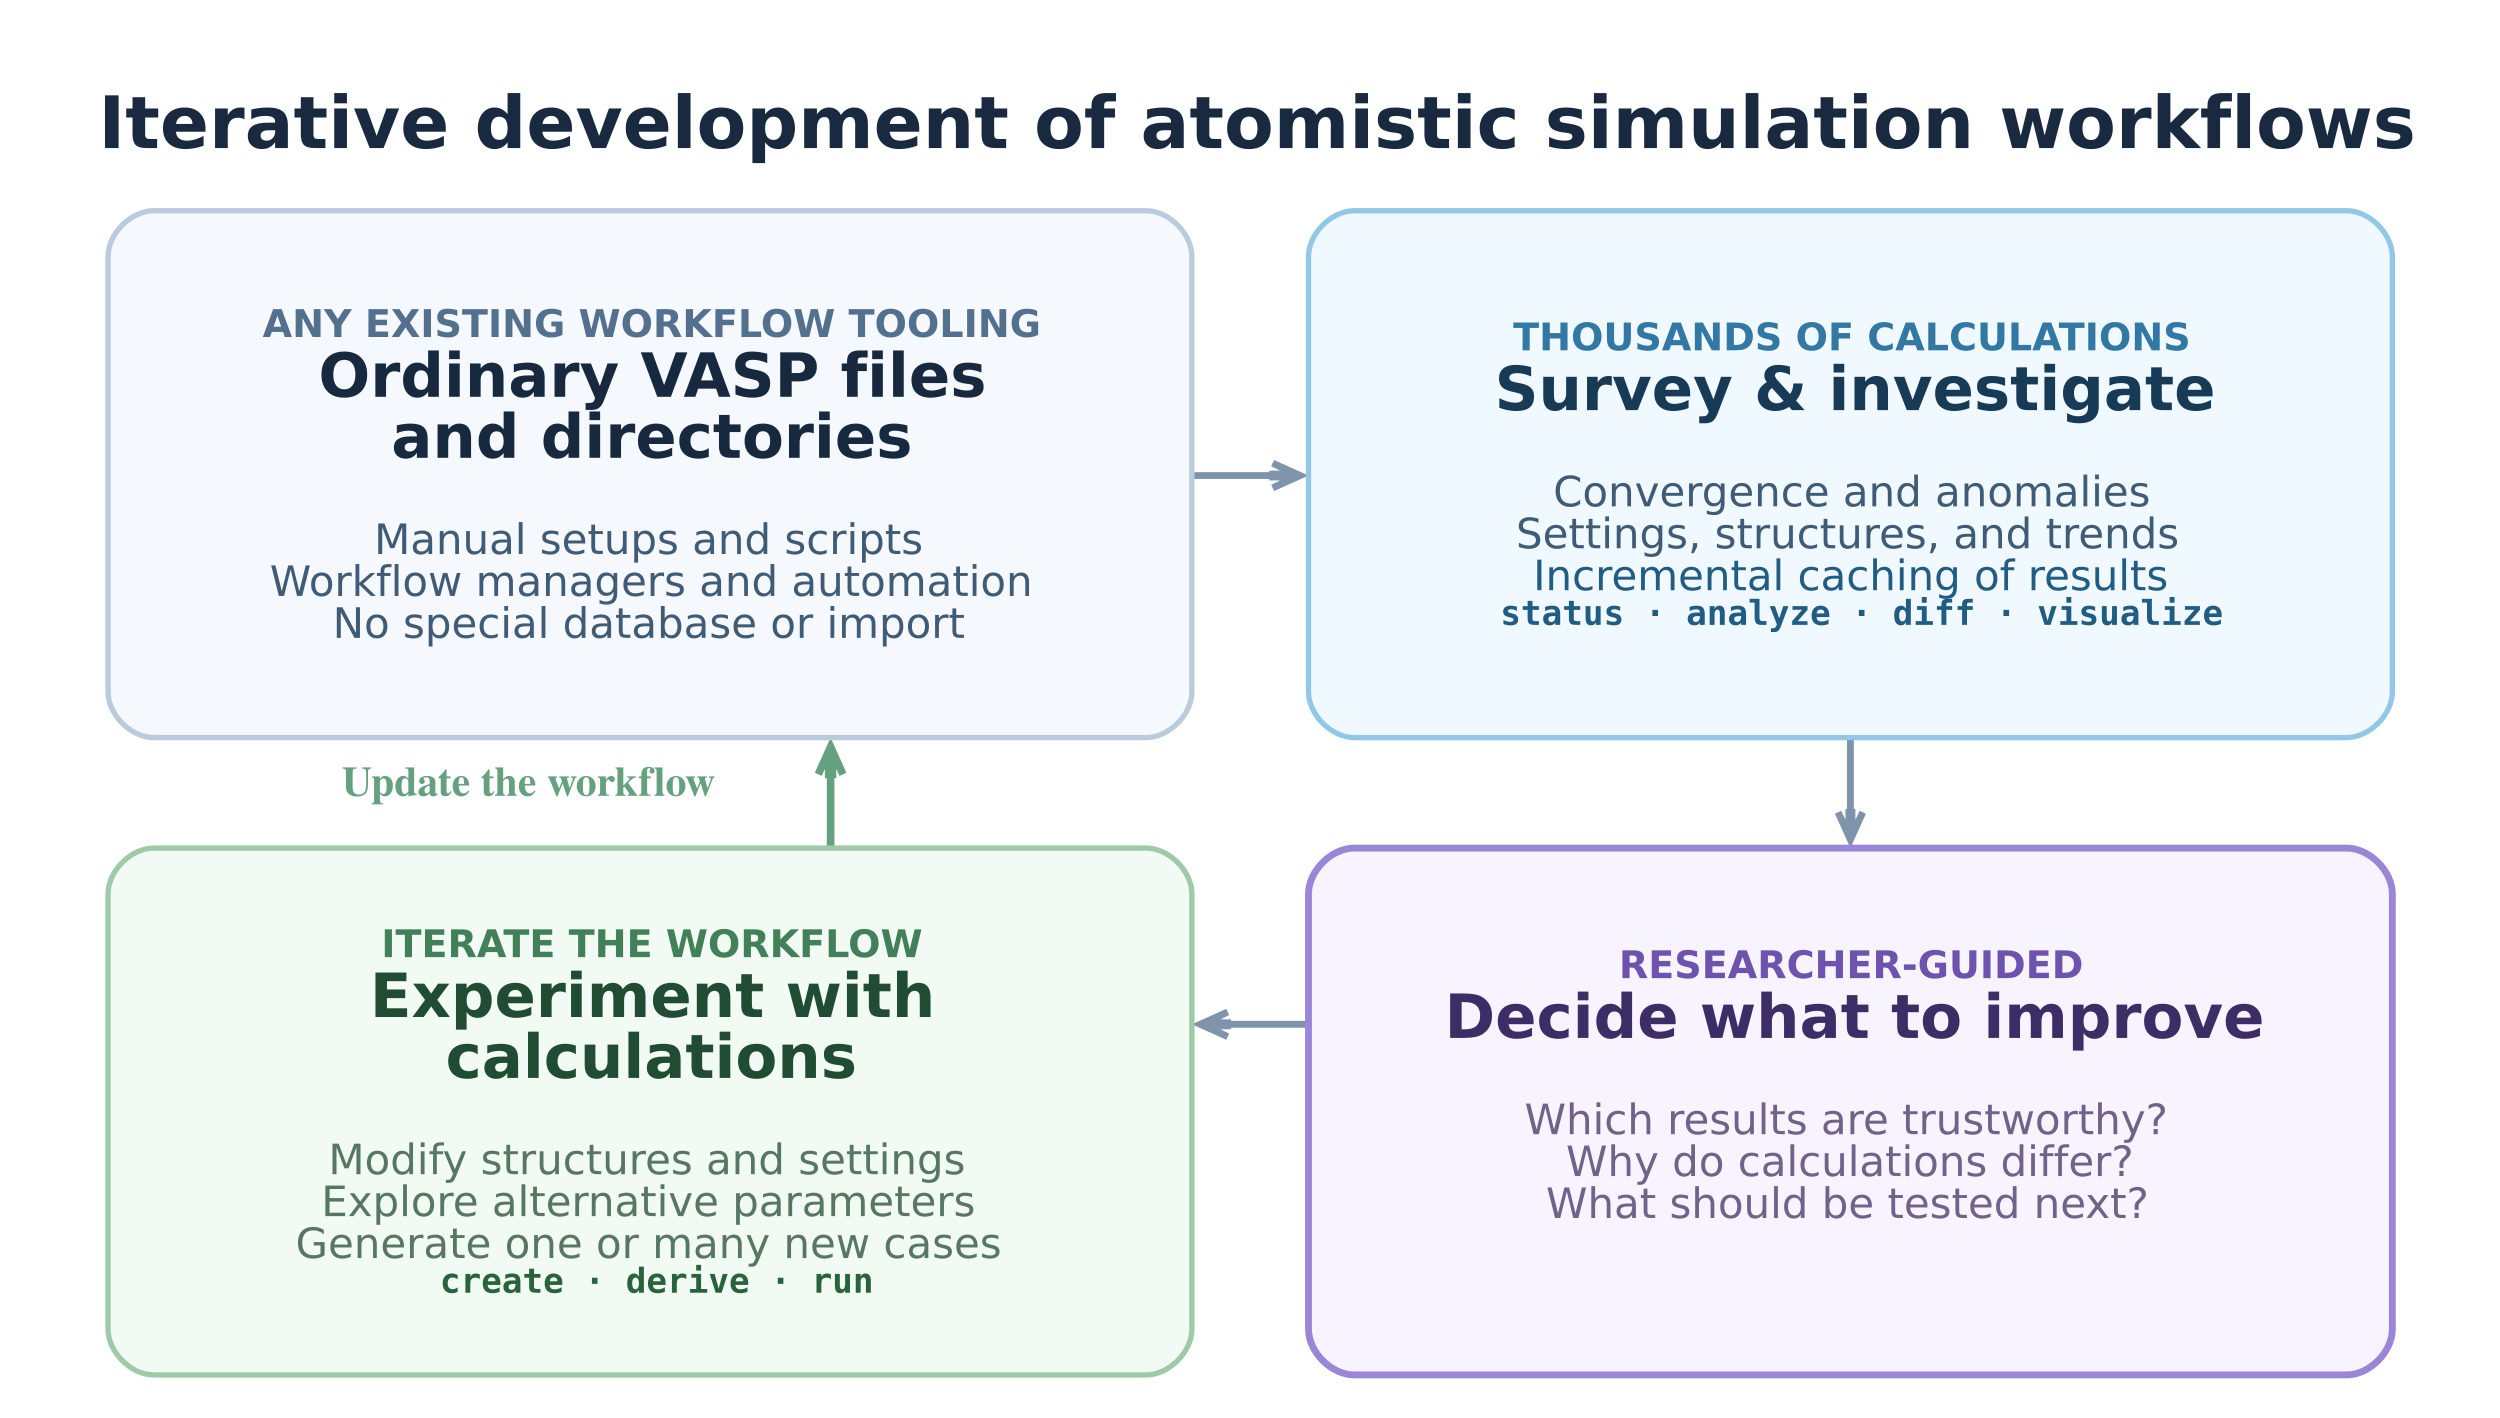
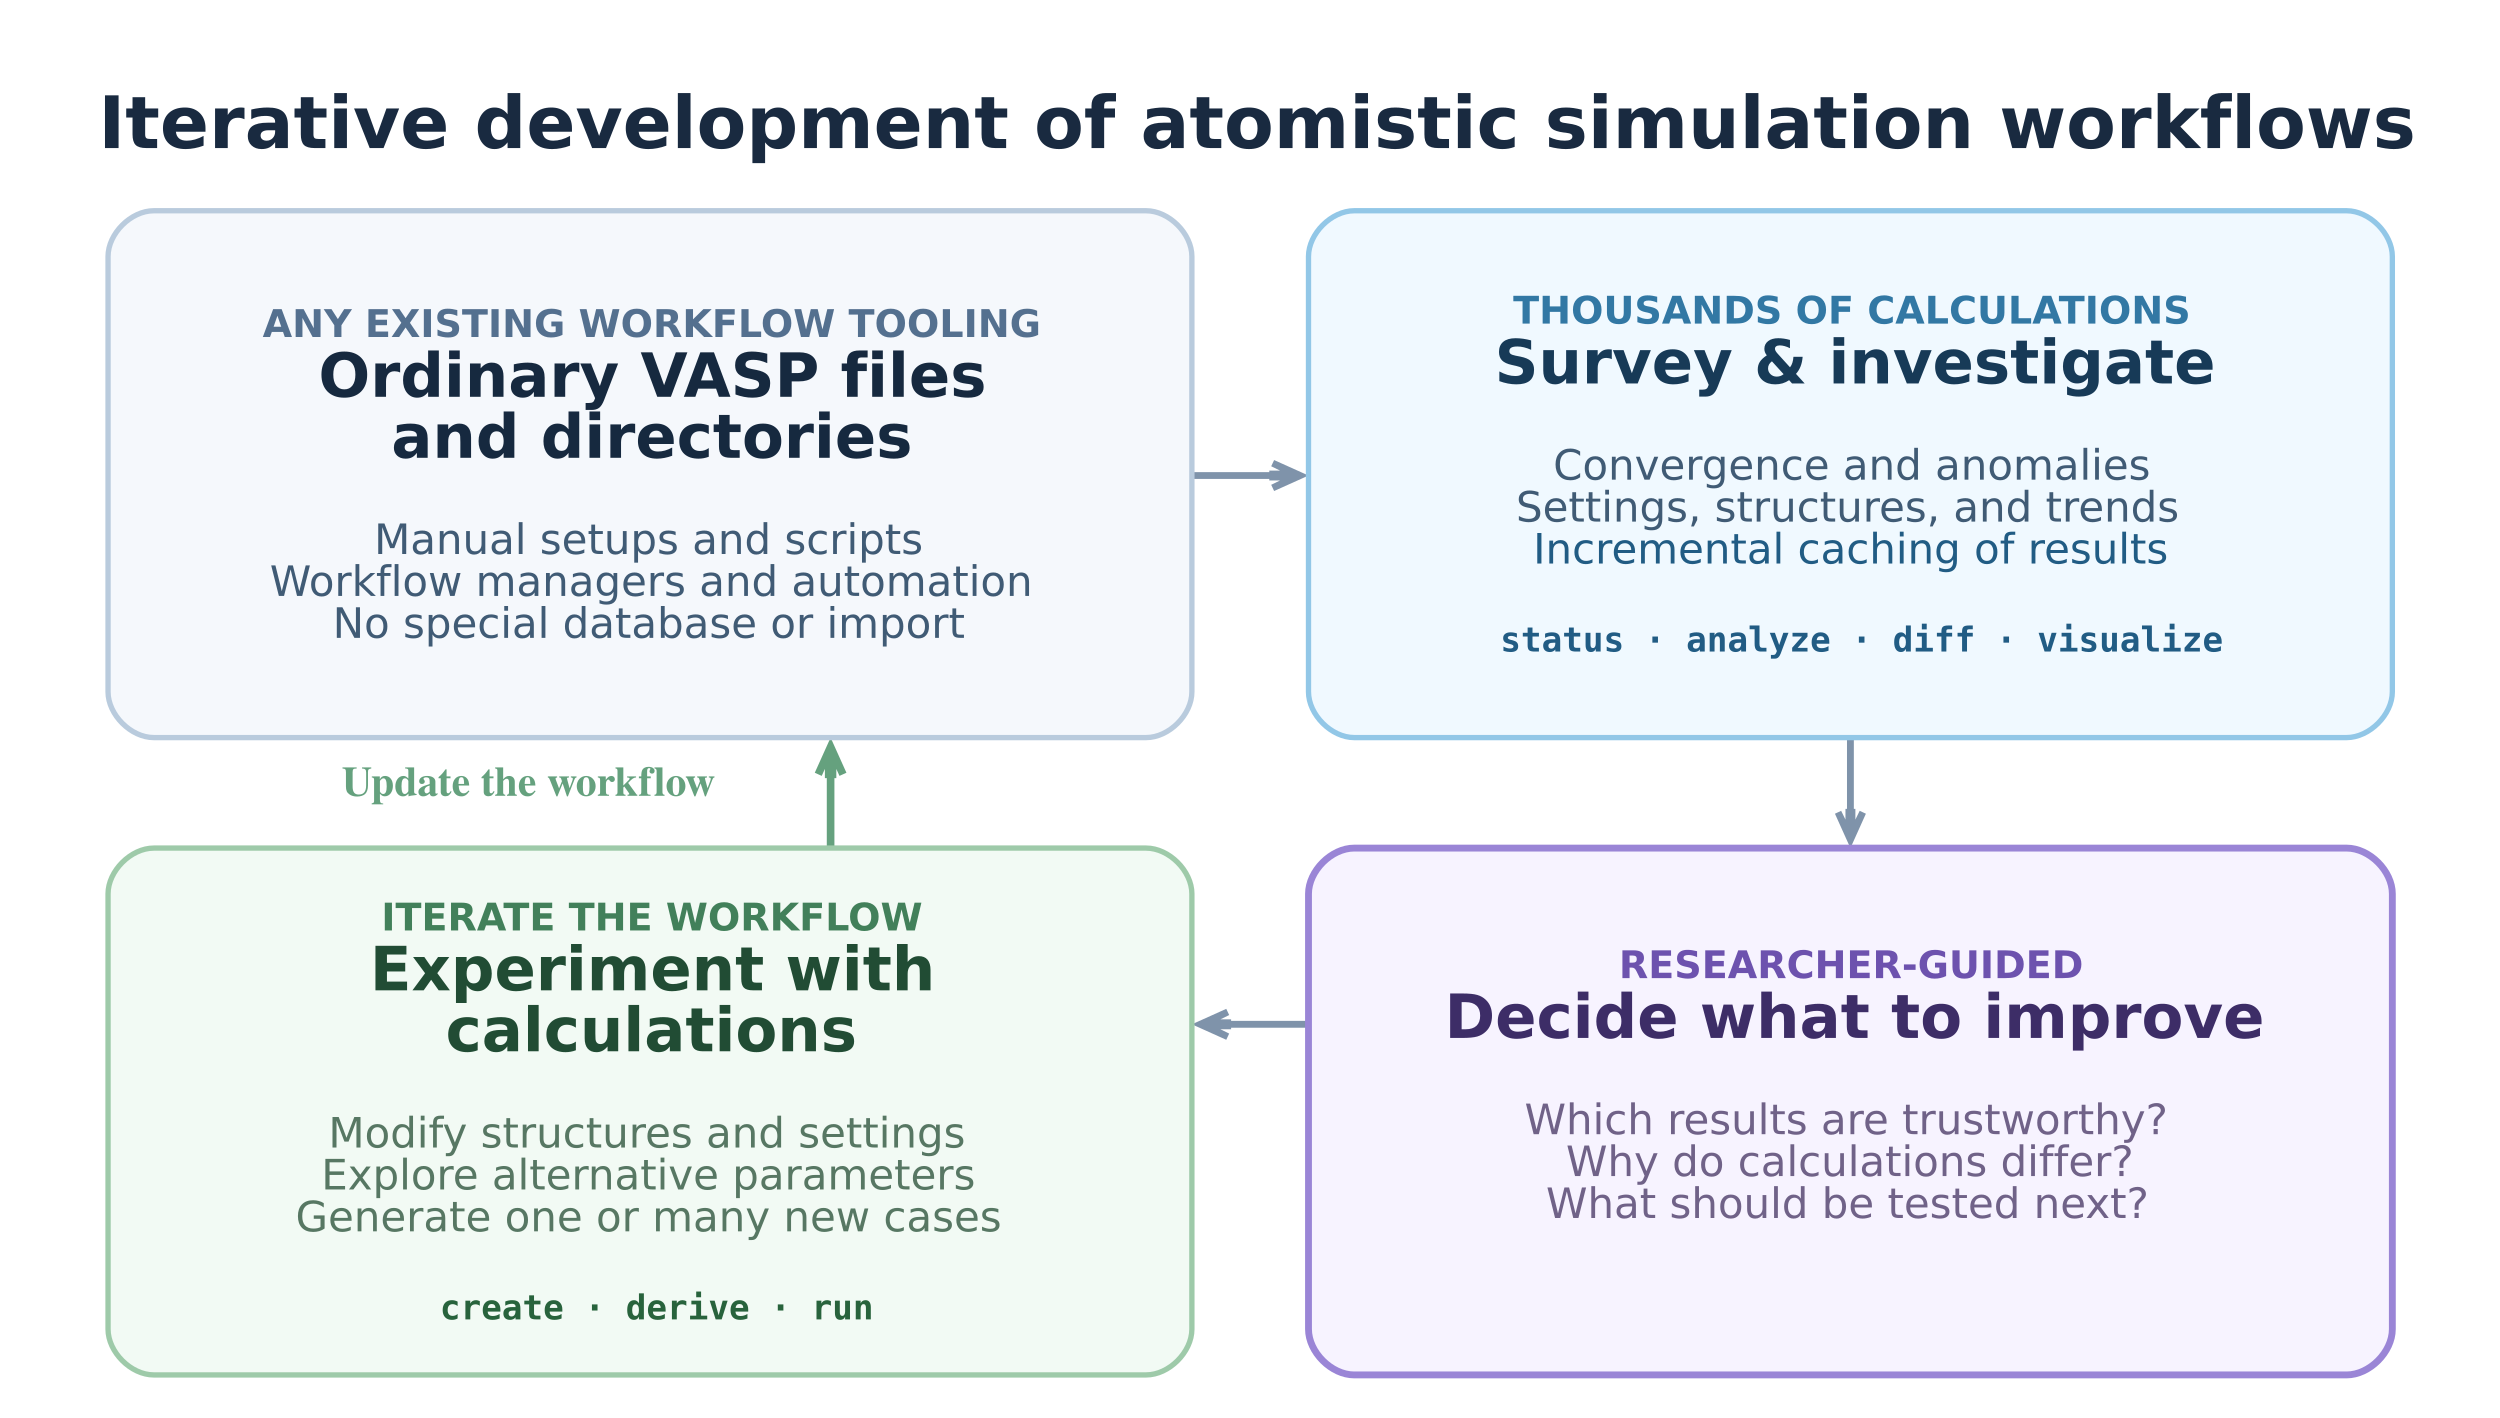
<svg xmlns="http://www.w3.org/2000/svg" width="656pt" height="372pt" viewBox="0.00 0.00 656.00 372.00">
  <g id="graph0" class="graph" transform="scale(1 1) rotate(0) translate(10.8 360.78)">
    <text xml:space="preserve" text-anchor="start" x="15" y="-321.93" font-family="DejaVu Sans" font-weight="bold" font-size="19.00" fill="#192a40">Iterative development of atomistic simulation workflows</text>
    <g id="edge3" class="edge">
      <path fill="none" stroke="#7f93aa" stroke-width="1.8" d="M301.95,-236C301.95,-236 323.16,-236 323.16,-236" />
      <polygon fill="#7f93aa" stroke="#7f93aa" stroke-width="1.8" points="330.36,-236 323.16,-239.24 328.95,-236.4 323.16,-236.4 323.16,-236 323.16,-235.6 328.95,-235.6 323.16,-232.76 330.36,-236" />
    </g>
    <g id="edge4" class="edge">
      <path fill="none" stroke="#7f93aa" stroke-width="1.8" d="M474.75,-167.24C474.75,-167.24 474.75,-147.63 474.75,-147.63" />
      <polygon fill="#7f93aa" stroke="#7f93aa" stroke-width="1.8" points="474.75,-140.43 477.99,-147.63 475.15,-141.84 475.15,-147.63 474.75,-147.63 474.35,-147.63 474.35,-141.84 471.51,-147.63 474.75,-140.43" />
    </g>
    <g id="edge5" class="edge">
      <path fill="none" stroke="#7f93aa" stroke-width="1.8" d="M332.55,-92C332.55,-92 311.34,-92 311.34,-92" />
      <polygon fill="#7f93aa" stroke="#7f93aa" stroke-width="1.8" points="304.14,-92 311.34,-88.76 305.55,-91.6 311.34,-91.6 311.34,-92 311.34,-92.4 305.55,-92.4 311.34,-95.24 304.14,-92" />
    </g>
    <g id="edge6" class="edge">
      <path fill="none" stroke="#65a17e" stroke-width="2" d="M207.15,-138.24C207.15,-138.24 207.15,-157.6 207.15,-157.6" />
      <polygon fill="#65a17e" stroke="#65a17e" stroke-width="2" points="207.15,-164.8 203.91,-157.6 206.65,-163.64 206.65,-157.6 207.15,-157.6 207.65,-157.6 207.65,-163.64 210.39,-157.6 207.15,-164.8" />
      <text xml:space="preserve" text-anchor="start" x="78.9" y="-151.97" font-family="Times,serif" font-weight="bold" font-size="11.00" fill="#65a17e">Update the workflow</text>
    </g>
    <g id="node1" class="node">
      <path fill="#f5f8fc" stroke="#b9cbdd" stroke-width="1.4" d="M289.95,-305.48C289.95,-305.48 29.55,-305.48 29.55,-305.48 23.55,-305.48 17.55,-299.48 17.55,-293.48 17.55,-293.48 17.55,-179.24 17.55,-179.24 17.55,-173.24 23.55,-167.24 29.55,-167.24 29.55,-167.24 289.95,-167.24 289.95,-167.24 295.95,-167.24 301.95,-173.24 301.95,-179.24 301.95,-179.24 301.95,-293.48 301.95,-293.48 301.95,-299.48 295.95,-305.48 289.95,-305.48" />
      <text xml:space="preserve" text-anchor="start" x="58.12" y="-272.36" font-family="DejaVu Sans" font-weight="bold" font-size="10.00" fill="#54708f">ANY EXISTING WORKFLOW TOOLING</text>
      <text xml:space="preserve" text-anchor="start" x="72.75" y="-256.66" font-family="DejaVu Sans" font-weight="bold" font-size="16.00" fill="#16293f">Ordinary VASP files</text>
      <text xml:space="preserve" text-anchor="start" x="91.87" y="-240.66" font-family="DejaVu Sans" font-weight="bold" font-size="16.00" fill="#16293f">and directories</text>
      <text xml:space="preserve" text-anchor="start" x="87.37" y="-215.41" font-family="DejaVu Sans" font-size="11.00" fill="#405b75">Manual setups and scripts</text>
      <text xml:space="preserve" text-anchor="start" x="60" y="-204.41" font-family="DejaVu Sans" font-size="11.00" fill="#405b75">Workflow managers and automation</text>
      <text xml:space="preserve" text-anchor="start" x="76.5" y="-193.41" font-family="DejaVu Sans" font-size="11.00" fill="#405b75">No special database or import</text>
    </g>
    <g id="node2" class="node">
      <path fill="#f0f9ff" stroke="#92c7e7" stroke-width="1.4" d="M604.95,-305.48C604.95,-305.48 344.55,-305.48 344.55,-305.48 338.55,-305.48 332.55,-299.48 332.55,-293.48 332.55,-293.48 332.55,-179.24 332.55,-179.24 332.55,-173.24 338.55,-167.24 344.55,-167.24 344.55,-167.24 604.95,-167.24 604.95,-167.24 610.95,-167.24 616.95,-173.24 616.95,-179.24 616.95,-179.24 616.95,-293.48 616.95,-293.48 616.95,-299.48 610.95,-305.48 604.95,-305.48" />
-       <text xml:space="preserve" text-anchor="start" x="386.25" y="-268.86" font-family="DejaVu Sans" font-weight="bold" font-size="10.00" fill="#3278a4">THOUSANDS OF CALCULATIONS</text>
-       <text xml:space="preserve" text-anchor="start" x="381.38" y="-253.16" font-family="DejaVu Sans" font-weight="bold" font-size="16.00" fill="#173a57">Survey &amp; investigate</text>
-       <text xml:space="preserve" text-anchor="start" x="396.75" y="-227.91" font-family="DejaVu Sans" font-size="11.00" fill="#405b75">Convergence and anomalies</text>
-       <text xml:space="preserve" text-anchor="start" x="387" y="-216.91" font-family="DejaVu Sans" font-size="11.00" fill="#405b75">Settings, structures, and trends</text>
-       <text xml:space="preserve" text-anchor="start" x="391.5" y="-205.91" font-family="DejaVu Sans" font-size="11.00" fill="#215c84">Incremental caching of results</text>
-       <text xml:space="preserve" text-anchor="start" x="382.88" y="-196.81" font-family="DejaVu Sans Mono" font-weight="bold" font-size="9.00" fill="#215c84">status · analyze · diff · visualize</text>
+       <text xml:space="preserve" text-anchor="start" x="386.25" y="-275.86" font-family="DejaVu Sans" font-weight="bold" font-size="10.00" fill="#3278a4">THOUSANDS OF CALCULATIONS</text>
+       <text xml:space="preserve" text-anchor="start" x="381.38" y="-260.16" font-family="DejaVu Sans" font-weight="bold" font-size="16.00" fill="#173a57">Survey &amp; investigate</text>
+       <text xml:space="preserve" text-anchor="start" x="396.75" y="-234.91" font-family="DejaVu Sans" font-size="11.00" fill="#405b75">Convergence and anomalies</text>
+       <text xml:space="preserve" text-anchor="start" x="387" y="-223.91" font-family="DejaVu Sans" font-size="11.00" fill="#405b75">Settings, structures, and trends</text>
+       <text xml:space="preserve" text-anchor="start" x="391.5" y="-212.91" font-family="DejaVu Sans" font-size="11.00" fill="#215c84">Incremental caching of results</text>
+       <text xml:space="preserve" text-anchor="start" x="382.88" y="-189.81" font-family="DejaVu Sans Mono" font-weight="bold" font-size="9.00" fill="#215c84">status · analyze · diff · visualize</text>
    </g>
    <g id="node3" class="node">
      <path fill="#f7f3ff" stroke="#9a85d6" stroke-width="1.8" d="M604.95,-138.24C604.95,-138.24 344.55,-138.24 344.55,-138.24 338.55,-138.24 332.55,-132.24 332.55,-126.24 332.55,-126.24 332.55,-12 332.55,-12 332.55,-6 338.55,0 344.55,0 344.55,0 604.95,0 604.95,0 610.95,0 616.95,-6 616.95,-12 616.95,-12 616.95,-126.24 616.95,-126.24 616.95,-132.24 610.95,-138.24 604.95,-138.24" />
      <text xml:space="preserve" text-anchor="start" x="414" y="-104.12" font-family="DejaVu Sans" font-weight="bold" font-size="10.00" fill="#6d52ae">RESEARCHER-GUIDED</text>
      <text xml:space="preserve" text-anchor="start" x="368.25" y="-88.42" font-family="DejaVu Sans" font-weight="bold" font-size="16.00" fill="#3d2d67">Decide what to improve</text>
      <text xml:space="preserve" text-anchor="start" x="389.25" y="-63.17" font-family="DejaVu Sans" font-size="11.00" fill="#706288">Which results are trustworthy?</text>
      <text xml:space="preserve" text-anchor="start" x="400.12" y="-52.17" font-family="DejaVu Sans" font-size="11.00" fill="#706288">Why do calculations differ?</text>
      <text xml:space="preserve" text-anchor="start" x="394.88" y="-41.17" font-family="DejaVu Sans" font-size="11.00" fill="#706288">What should be tested next?</text>
    </g>
    <g id="node4" class="node">
      <path fill="#f2faf4" stroke="#9ecaa9" stroke-width="1.4" d="M289.95,-138.24C289.95,-138.24 29.55,-138.24 29.55,-138.24 23.55,-138.24 17.55,-132.24 17.55,-126.24 17.55,-126.24 17.55,-12 17.55,-12 17.55,-6 23.55,0 29.55,0 29.55,0 289.95,0 289.95,0 295.95,0 301.95,-6 301.95,-12 301.95,-12 301.95,-126.24 301.95,-126.24 301.95,-132.24 295.95,-138.24 289.95,-138.24" />
-       <text xml:space="preserve" text-anchor="start" x="89.25" y="-109.62" font-family="DejaVu Sans" font-weight="bold" font-size="10.00" fill="#42805a">ITERATE THE WORKFLOW</text>
-       <text xml:space="preserve" text-anchor="start" x="86.25" y="-93.92" font-family="DejaVu Sans" font-weight="bold" font-size="16.00" fill="#214c34">Experiment with</text>
-       <text xml:space="preserve" text-anchor="start" x="106.12" y="-77.92" font-family="DejaVu Sans" font-weight="bold" font-size="16.00" fill="#214c34">calculations</text>
-       <text xml:space="preserve" text-anchor="start" x="75.37" y="-52.67" font-family="DejaVu Sans" font-size="11.00" fill="#577763">Modify structures and settings</text>
-       <text xml:space="preserve" text-anchor="start" x="73.5" y="-41.67" font-family="DejaVu Sans" font-size="11.00" fill="#577763">Explore alternative parameters</text>
-       <text xml:space="preserve" text-anchor="start" x="66.75" y="-30.67" font-family="DejaVu Sans" font-size="11.00" fill="#577763">Generate one or many new cases</text>
-       <text xml:space="preserve" text-anchor="start" x="104.62" y="-21.57" font-family="DejaVu Sans Mono" font-weight="bold" font-size="9.00" fill="#28633c">create · derive · run</text>
+       <text xml:space="preserve" text-anchor="start" x="89.25" y="-116.62" font-family="DejaVu Sans" font-weight="bold" font-size="10.00" fill="#42805a">ITERATE THE WORKFLOW</text>
+       <text xml:space="preserve" text-anchor="start" x="86.25" y="-100.92" font-family="DejaVu Sans" font-weight="bold" font-size="16.00" fill="#214c34">Experiment with</text>
+       <text xml:space="preserve" text-anchor="start" x="106.12" y="-84.92" font-family="DejaVu Sans" font-weight="bold" font-size="16.00" fill="#214c34">calculations</text>
+       <text xml:space="preserve" text-anchor="start" x="75.37" y="-59.67" font-family="DejaVu Sans" font-size="11.00" fill="#577763">Modify structures and settings</text>
+       <text xml:space="preserve" text-anchor="start" x="73.5" y="-48.67" font-family="DejaVu Sans" font-size="11.00" fill="#577763">Explore alternative parameters</text>
+       <text xml:space="preserve" text-anchor="start" x="66.75" y="-37.67" font-family="DejaVu Sans" font-size="11.00" fill="#577763">Generate one or many new cases</text>
+       <text xml:space="preserve" text-anchor="start" x="104.62" y="-14.57" font-family="DejaVu Sans Mono" font-weight="bold" font-size="9.00" fill="#28633c">create · derive · run</text>
    </g>
  </g>
</svg>
